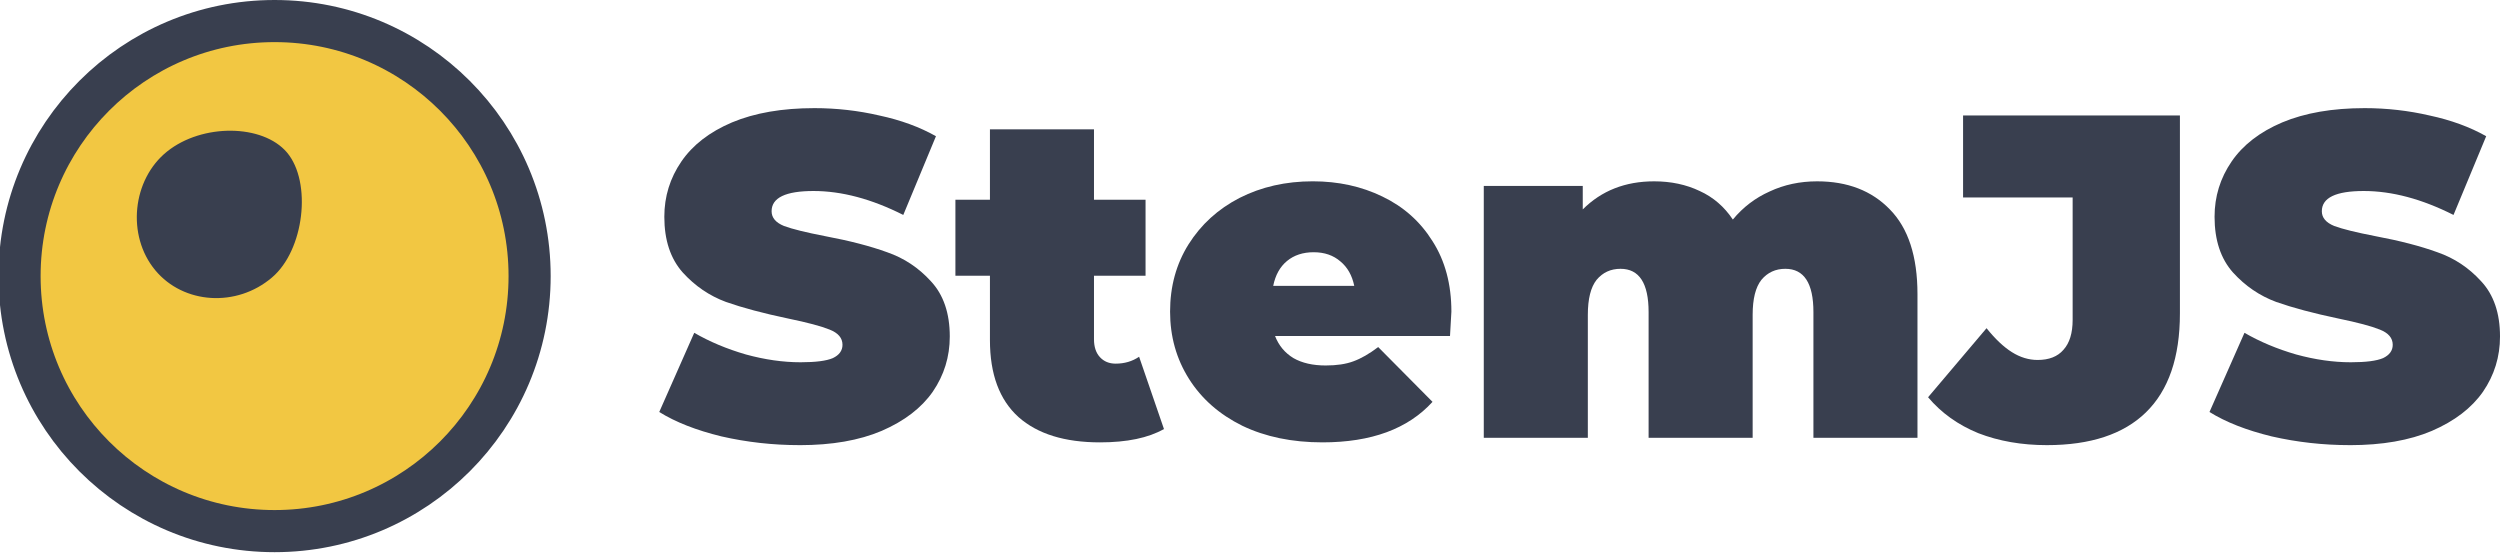
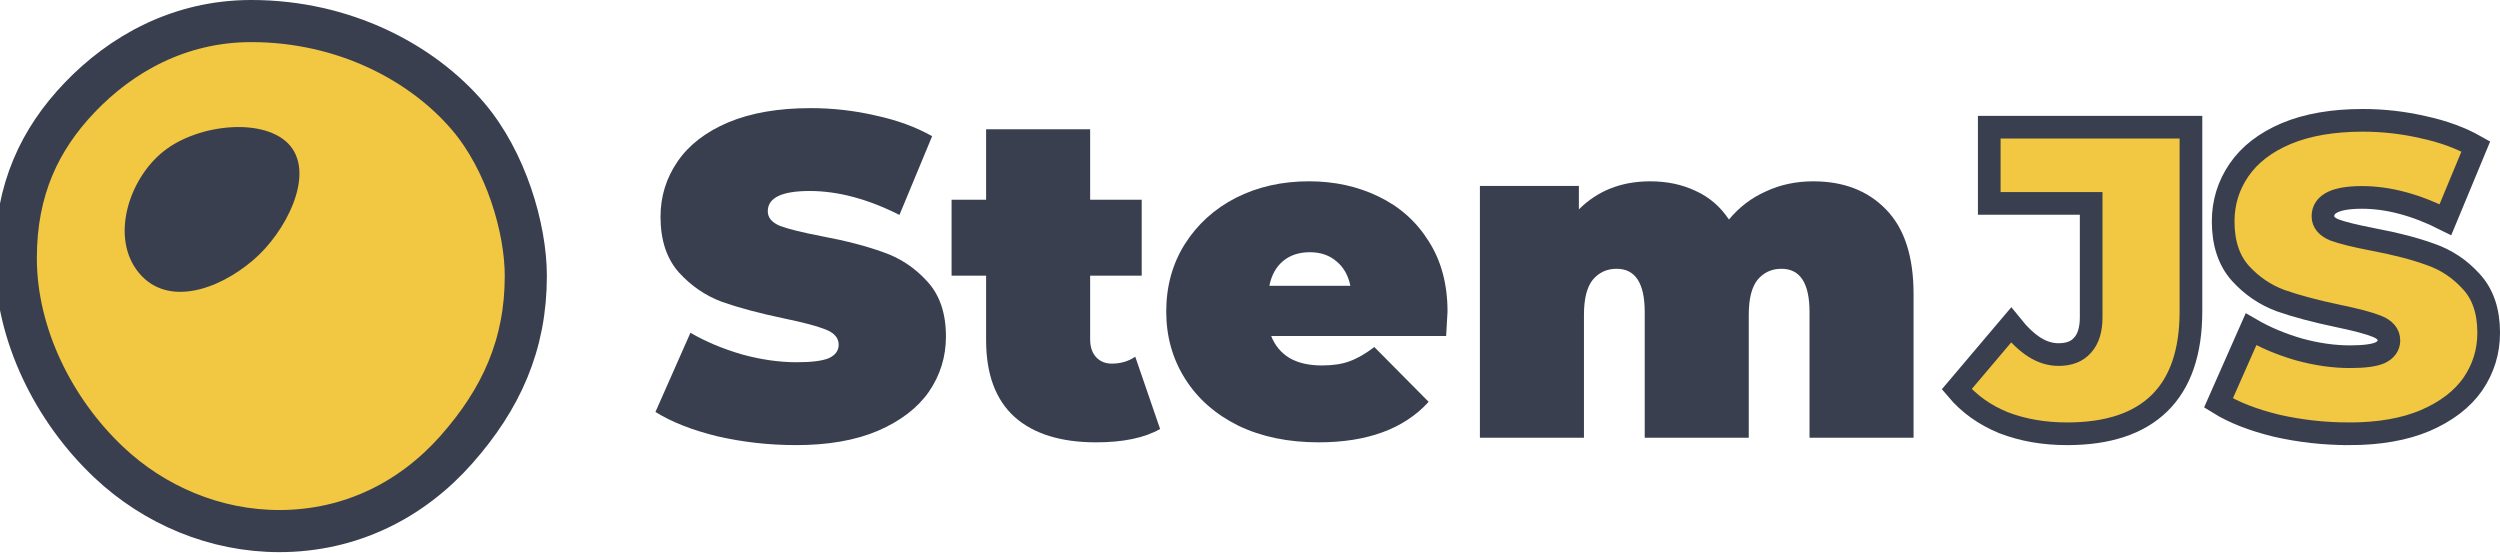
- <svg xmlns="http://www.w3.org/2000/svg" width="332.411mm" height="73.42mm" viewBox="0 0 332.411 73.42" version="1.1" id="svg845">
+ <svg xmlns="http://www.w3.org/2000/svg" width="332.436mm" height="73.42mm" viewBox="0 0 332.436 73.42" version="1.1" id="svg845">
  <defs id="defs839" />
-   <g id="layer1" transform="translate(-108.8165,-70.50317)">
-     <circle style="fill:#f2c742;fill-opacity:1;stroke:#393f4f;stroke-width:5.6;stroke-miterlimit:4;stroke-dasharray:none;stroke-opacity:1" id="path907" cx="145.326" cy="107.213" r="33.91" />
-     <path style="fill:#393f4f;fill-opacity:1;stroke-width:2.812" id="path1531" d="m 129.459,106.434 c -3.829,-4.607 -3.076,-12.067 1.581,-15.791 4.679,-3.743 12.716,-3.658 15.938,0.137 3.344,3.986 2.277,12.995 -1.992,16.614 -4.703,4.02 -11.77,3.562 -15.526,-0.959 z" class="st42" />
+   <g id="layer1" transform="translate(-109.3165,-70.50317)">
+     <path id="path907" style="fill:#f2c742;fill-opacity:1;stroke:#393f4f;stroke-width:5.6;stroke-miterlimit:4;stroke-dasharray:none;stroke-opacity:1" d="m 179.236,107.213 c 0,9.135 -3.279,16.355 -9.246,23.096 -5.834,6.591 -13.942,10.814 -23.535,10.814 -8.523,0 -16.616,-3.428 -22.687,-9.162 -7.268,-6.865 -12.352,-16.944 -12.352,-27.148 0,-9.168 3.229,-15.839 8.504,-21.355 5.501,-5.753 13.245,-10.155 22.806,-10.155 12.312,10e-7 22.75,5.504 28.873,12.72 4.981,5.87 7.637,14.774 7.637,21.19 z" />
+     <path style="fill:#393f4f;fill-opacity:1;stroke-width:2.812" id="path1531" d="m 127.792,106.793 c -3.829,-4.607 -1.409,-12.425 3.248,-16.15 4.679,-3.743 13.629,-4.571 16.85,-0.776 3.344,3.986 -0.651,11.617 -4.92,15.236 -4.703,4.02 -11.422,6.21 -15.179,1.69 z" class="st42" />
    <g aria-label="StemJS" style="font-size:61.216px;line-height:30.95;font-family:Inter;-inkscape-font-specification:Inter;letter-spacing:0px;word-spacing:0px;fill:#393f4f;fill-opacity:1;stroke-width:0.241" id="text816">
      <path d="m 215.145,129.69 q -5.326,0 -10.407,-1.163 -5.02,-1.224 -8.264,-3.244 l 4.652,-10.529 q 3.061,1.775 6.856,2.877 3.795,1.041 7.285,1.041 3,0 4.285,-0.551 1.286,-0.612 1.286,-1.775 0,-1.347 -1.714,-2.02 -1.653,-0.673 -5.509,-1.469 -4.958,-1.041 -8.264,-2.204 -3.306,-1.224 -5.754,-3.918 -2.449,-2.755 -2.449,-7.407 0,-4.04 2.265,-7.346 2.265,-3.306 6.734,-5.203 4.53,-1.898 10.958,-1.898 4.408,0 8.631,0.979 4.285,0.918 7.53,2.755 l -4.346,10.468 q -6.305,-3.183 -11.937,-3.183 -5.571,0 -5.571,2.694 0,1.286 1.653,1.959 1.653,0.612 5.448,1.347 4.897,0.918 8.264,2.143 3.367,1.163 5.816,3.857 2.51,2.693 2.51,7.346 0,4.04 -2.265,7.346 -2.265,3.244 -6.795,5.203 -4.469,1.898 -10.896,1.898 z" style="font-style:normal;font-variant:normal;font-weight:900;font-stretch:normal;font-size:61.216px;line-height:33.95;font-family:Montserrat;-inkscape-font-specification:'Montserrat Heavy';fill:#393f4f;fill-opacity:1;stroke-width:0.241" id="path4521" />
      <path d="m 263.582,127.548 q -3.122,1.775 -8.509,1.775 -7.04,0 -10.835,-3.367 -3.795,-3.428 -3.795,-10.223 v -8.57 h -4.591 V 97.062 h 4.591 v -9.366 h 13.835 v 9.366 h 6.856 v 10.101 h -6.856 v 8.448 q 0,1.53 0.796,2.387 0.796,0.857 2.081,0.857 1.775,0 3.122,-0.918 z" style="font-style:normal;font-variant:normal;font-weight:900;font-stretch:normal;font-size:61.216px;line-height:33.95;font-family:Montserrat;-inkscape-font-specification:'Montserrat Heavy';fill:#393f4f;fill-opacity:1;stroke-width:0.241" id="path4523" />
      <path d="m 301.8,111.938 q 0,0.306 -0.184,3.244 h -23.262 q 0.735,1.898 2.449,2.938 1.714,0.979 4.285,0.979 2.204,0 3.673,-0.551 1.53,-0.551 3.306,-1.898 l 7.223,7.285 q -4.897,5.387 -14.631,5.387 -6.06,0 -10.652,-2.204 -4.591,-2.265 -7.101,-6.244 -2.51,-3.979 -2.51,-8.938 0,-5.02 2.449,-8.938 2.51,-3.979 6.795,-6.183 4.346,-2.204 9.733,-2.204 5.081,0 9.244,2.02 4.224,2.02 6.673,5.938 2.51,3.918 2.51,9.366 z m -18.304,-7.897 q -2.143,0 -3.551,1.163 -1.408,1.163 -1.836,3.306 h 10.774 q -0.429,-2.081 -1.836,-3.244 -1.408,-1.224 -3.551,-1.224 z" style="font-style:normal;font-variant:normal;font-weight:900;font-stretch:normal;font-size:61.216px;line-height:33.95;font-family:Montserrat;-inkscape-font-specification:'Montserrat Heavy';fill:#393f4f;fill-opacity:1;stroke-width:0.241" id="path4525" />
      <path d="m 350.427,94.614 q 6.06,0 9.672,3.734 3.673,3.734 3.673,11.264 v 19.099 H 349.937 v -16.712 q 0,-5.754 -3.734,-5.754 -1.959,0 -3.183,1.469 -1.163,1.469 -1.163,4.652 v 16.345 h -13.835 v -16.712 q 0,-5.754 -3.734,-5.754 -1.959,0 -3.183,1.469 -1.163,1.469 -1.163,4.652 v 16.345 H 306.106 V 95.226 h 13.161 v 3.122 q 3.734,-3.734 9.488,-3.734 3.367,0 6.06,1.286 2.694,1.224 4.408,3.795 2.02,-2.449 4.897,-3.734 2.877,-1.347 6.305,-1.347 z" style="font-style:normal;font-variant:normal;font-weight:900;font-stretch:normal;font-size:61.216px;line-height:33.95;font-family:Montserrat;-inkscape-font-specification:'Montserrat Heavy';fill:#393f4f;fill-opacity:1;stroke-width:0.241" id="path4527" />
-       <path d="m 380.977,129.69 q -5.02,0 -9.121,-1.592 -4.04,-1.653 -6.673,-4.775 l 7.774,-9.182 q 1.714,2.143 3.367,3.183 1.653,1.041 3.428,1.041 2.265,0 3.428,-1.347 1.224,-1.347 1.224,-3.979 V 96.756 h -14.569 V 85.86 h 28.833 v 26.323 q 0,8.754 -4.53,13.161 -4.469,4.346 -13.161,4.346 z" style="font-style:normal;font-variant:normal;font-weight:900;font-stretch:normal;font-size:61.216px;line-height:33.95;font-family:Montserrat;-inkscape-font-specification:'Montserrat Heavy';fill:#393f4f;fill-opacity:1;stroke-width:0.241" id="path4529" />
-       <path d="m 421.271,129.69 q -5.326,0 -10.407,-1.163 -5.02,-1.224 -8.264,-3.244 l 4.652,-10.529 q 3.061,1.775 6.856,2.877 3.795,1.041 7.285,1.041 3,0 4.285,-0.551 1.286,-0.612 1.286,-1.775 0,-1.347 -1.714,-2.02 -1.653,-0.673 -5.509,-1.469 -4.958,-1.041 -8.264,-2.204 -3.306,-1.224 -5.754,-3.918 -2.449,-2.755 -2.449,-7.407 0,-4.04 2.265,-7.346 2.265,-3.306 6.734,-5.203 4.53,-1.898 10.958,-1.898 4.408,0 8.631,0.979 4.285,0.918 7.53,2.755 l -4.346,10.468 q -6.305,-3.183 -11.937,-3.183 -5.571,0 -5.571,2.694 0,1.286 1.653,1.959 1.653,0.612 5.448,1.347 4.897,0.918 8.264,2.143 3.367,1.163 5.816,3.857 2.51,2.693 2.51,7.346 0,4.04 -2.265,7.346 -2.265,3.244 -6.795,5.203 -4.469,1.898 -10.896,1.898 z" style="font-style:normal;font-variant:normal;font-weight:900;font-stretch:normal;font-size:61.216px;line-height:33.95;font-family:Montserrat;-inkscape-font-specification:'Montserrat Heavy';fill:#393f4f;fill-opacity:1;stroke-width:0.241" id="path4531" />
+     </g>
+     <g transform="matrix(0.9301906,0,0,0.9301906,29.81938,7.548757)" aria-label="StemJS" style="font-size:61.216px;line-height:30.95;font-family:Inter;-inkscape-font-specification:Inter;letter-spacing:0px;word-spacing:0px;fill:#f2c742;fill-opacity:1;stroke:#393f4f;stroke-width:3.241;stroke-miterlimit:4;stroke-dasharray:none;stroke-opacity:1" id="text816-2">
+       <path d="m 380.977,129.69 q -5.02,0 -9.121,-1.592 -4.04,-1.653 -6.673,-4.775 l 7.774,-9.182 q 1.714,2.143 3.367,3.183 1.653,1.041 3.428,1.041 2.265,0 3.428,-1.347 1.224,-1.347 1.224,-3.979 V 96.756 h -14.569 V 85.86 h 28.833 v 26.323 q 0,8.754 -4.53,13.161 -4.469,4.346 -13.161,4.346 z" style="font-style:normal;font-variant:normal;font-weight:900;font-stretch:normal;font-size:61.216px;line-height:33.95;font-family:Montserrat;-inkscape-font-specification:'Montserrat Heavy';fill:#f2c742;fill-opacity:1;stroke:#393f4f;stroke-width:3.241;stroke-miterlimit:4;stroke-dasharray:none;stroke-opacity:1" id="path4529-0" />
+       <path d="m 421.271,129.69 q -5.326,0 -10.407,-1.163 -5.02,-1.224 -8.264,-3.244 l 4.652,-10.529 q 3.061,1.775 6.856,2.877 3.795,1.041 7.285,1.041 3,0 4.285,-0.551 1.286,-0.612 1.286,-1.775 0,-1.347 -1.714,-2.02 -1.653,-0.673 -5.509,-1.469 -4.958,-1.041 -8.264,-2.204 -3.306,-1.224 -5.754,-3.918 -2.449,-2.755 -2.449,-7.407 0,-4.04 2.265,-7.346 2.265,-3.306 6.734,-5.203 4.53,-1.898 10.958,-1.898 4.408,0 8.631,0.979 4.285,0.918 7.53,2.755 l -4.346,10.468 q -6.305,-3.183 -11.937,-3.183 -5.571,0 -5.571,2.694 0,1.286 1.653,1.959 1.653,0.612 5.448,1.347 4.897,0.918 8.264,2.143 3.367,1.163 5.816,3.857 2.51,2.693 2.51,7.346 0,4.04 -2.265,7.346 -2.265,3.244 -6.795,5.203 -4.469,1.898 -10.896,1.898 z" style="font-style:normal;font-variant:normal;font-weight:900;font-stretch:normal;font-size:61.216px;line-height:33.95;font-family:Montserrat;-inkscape-font-specification:'Montserrat Heavy';fill:#f2c742;fill-opacity:1;stroke:#393f4f;stroke-width:3.241;stroke-miterlimit:4;stroke-dasharray:none;stroke-opacity:1" id="path4531-9" />
    </g>
  </g>
</svg>
